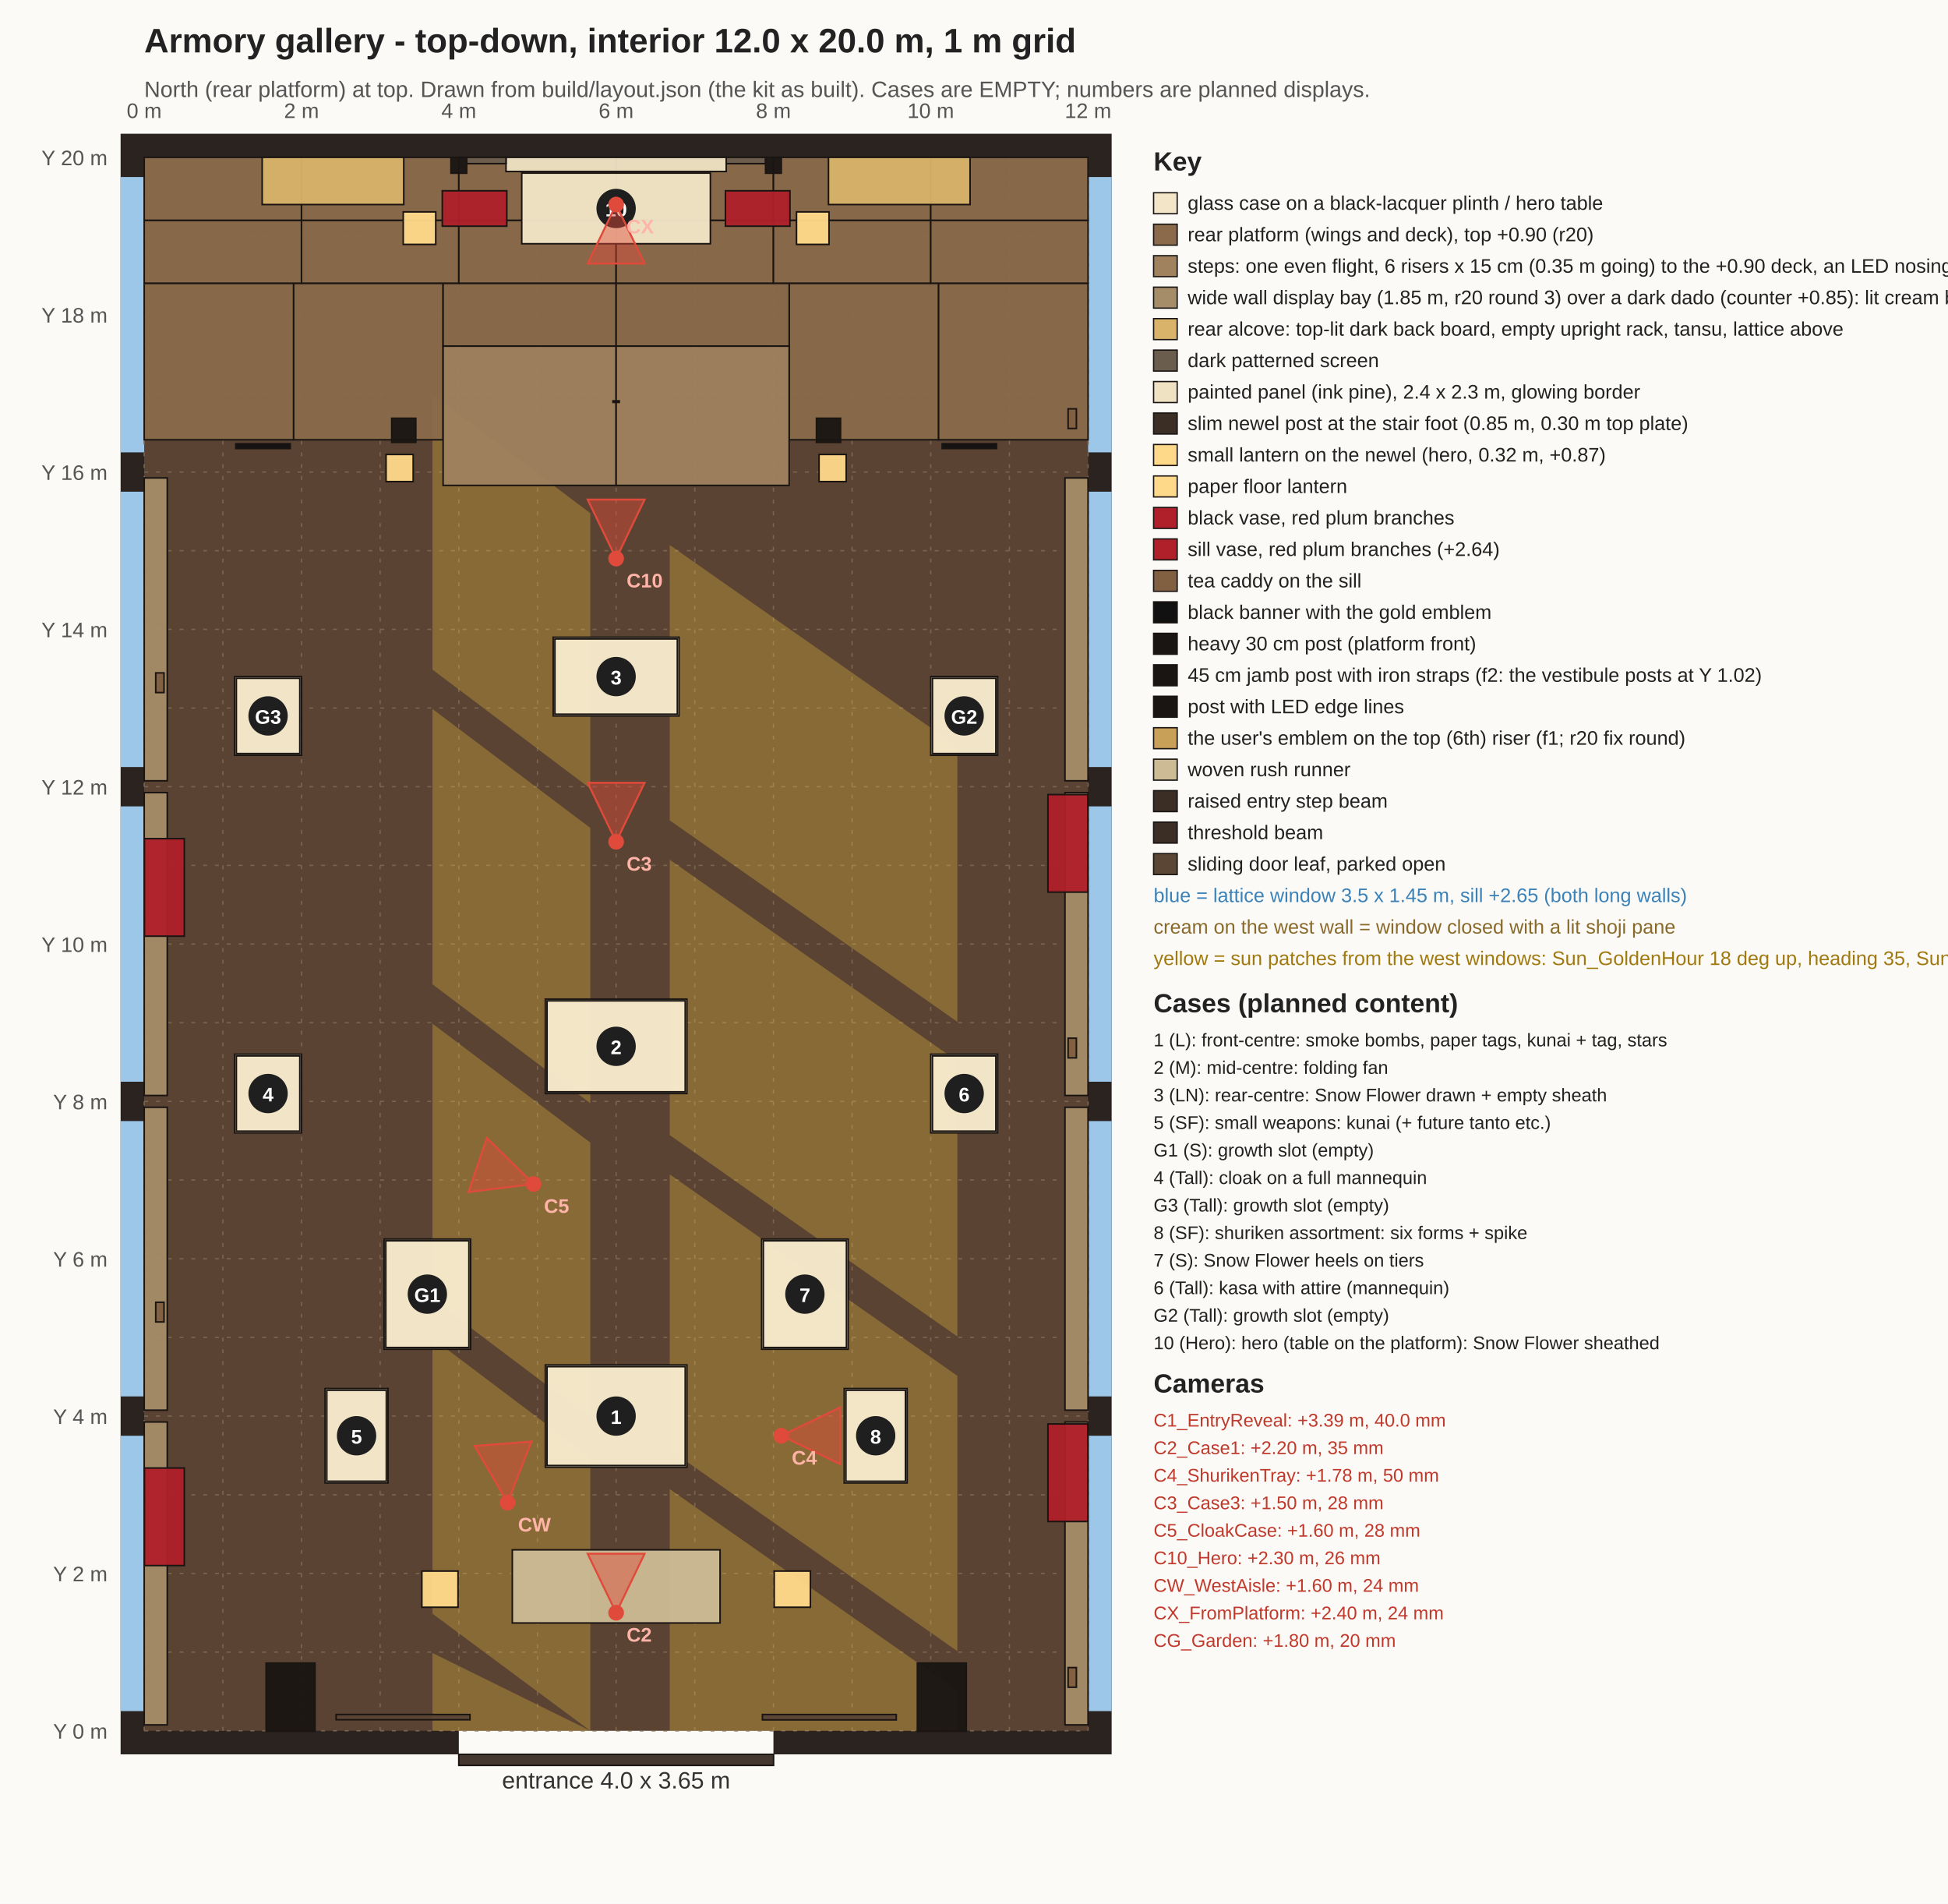
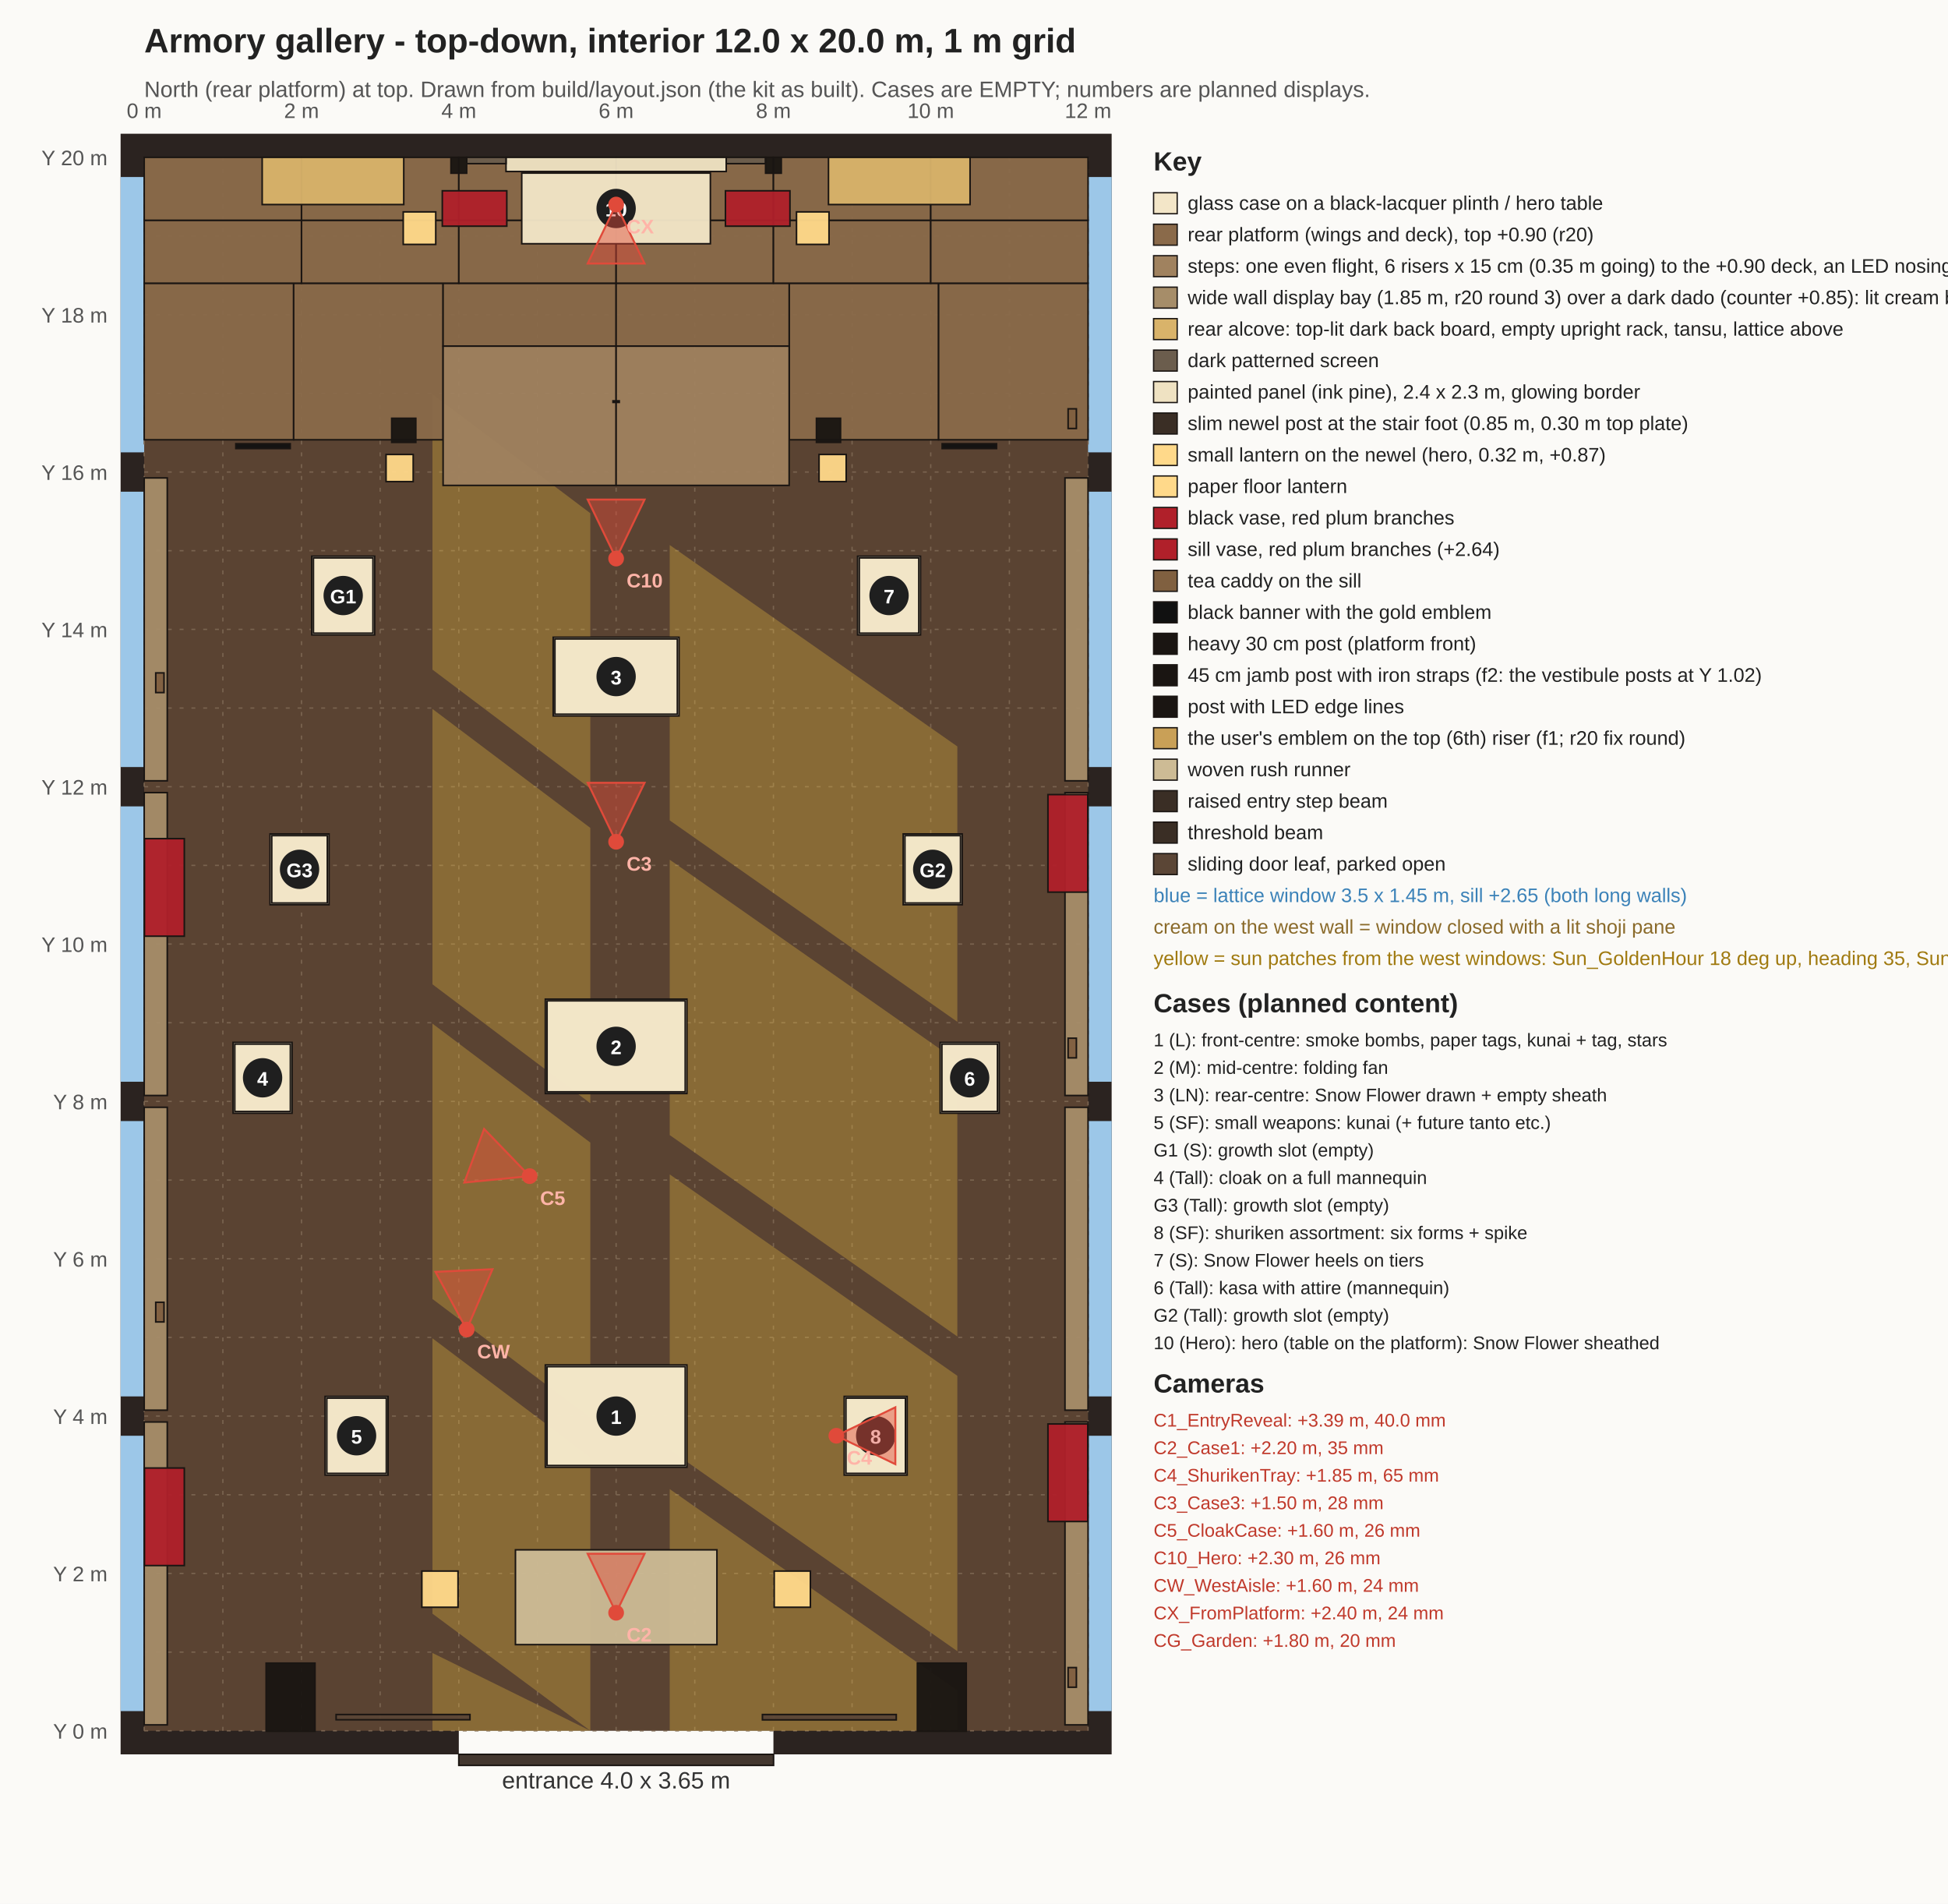
<svg xmlns="http://www.w3.org/2000/svg" viewBox="0 0 1486 1452" width="1486" height="1452" font-family="Segoe UI, Arial, sans-serif">
  <rect x="0" y="0" width="1486" height="1452" fill="#fbfaf7" />
  <rect x="92.0" y="102" width="756.0" height="1236.0" fill="#2b2320" />
  <rect x="110" y="120.0" width="720.0" height="1200.0" fill="#5a4332" />
  <rect x="350.0" y="1320.0" width="240.0" height="18.0" fill="#fbfaf7" />
  <text x="470.0" y="1364.0" font-size="18" text-anchor="middle" fill="#333">entrance 4.0 x 3.65 m</text>
  <rect x="92.0" y="1095.0" width="18.0" height="210.0" fill="#9cc7e8" />
  <rect x="830.0" y="1095.0" width="18.0" height="210.0" fill="#9cc7e8" />
  <rect x="92.0" y="855.0" width="18.0" height="210.0" fill="#9cc7e8" />
  <rect x="830.0" y="855.0" width="18.0" height="210.0" fill="#9cc7e8" />
  <rect x="92.0" y="615.0" width="18.0" height="210.0" fill="#9cc7e8" />
  <rect x="830.0" y="615.0" width="18.0" height="210.0" fill="#9cc7e8" />
  <rect x="92.0" y="375.0" width="18.0" height="210.0" fill="#9cc7e8" />
  <rect x="830.0" y="375.0" width="18.0" height="210.0" fill="#9cc7e8" />
  <rect x="92.0" y="135.0" width="18.0" height="210.0" fill="#9cc7e8" />
  <rect x="830.0" y="135.0" width="18.0" height="210.0" fill="#9cc7e8" />
  <line x1="110" y1="1320.0" x2="110" y2="120.0" stroke="#7a6450" stroke-width="1" stroke-dasharray="3 6" />
  <line x1="170" y1="1320.0" x2="170" y2="120.0" stroke="#7a6450" stroke-width="1" stroke-dasharray="3 6" />
  <line x1="230" y1="1320.0" x2="230" y2="120.0" stroke="#7a6450" stroke-width="1" stroke-dasharray="3 6" />
  <line x1="290" y1="1320.0" x2="290" y2="120.0" stroke="#7a6450" stroke-width="1" stroke-dasharray="3 6" />
  <line x1="350" y1="1320.0" x2="350" y2="120.0" stroke="#7a6450" stroke-width="1" stroke-dasharray="3 6" />
  <line x1="410" y1="1320.0" x2="410" y2="120.0" stroke="#7a6450" stroke-width="1" stroke-dasharray="3 6" />
  <line x1="470" y1="1320.0" x2="470" y2="120.0" stroke="#7a6450" stroke-width="1" stroke-dasharray="3 6" />
  <line x1="530" y1="1320.0" x2="530" y2="120.0" stroke="#7a6450" stroke-width="1" stroke-dasharray="3 6" />
  <line x1="590" y1="1320.0" x2="590" y2="120.0" stroke="#7a6450" stroke-width="1" stroke-dasharray="3 6" />
  <line x1="650" y1="1320.0" x2="650" y2="120.0" stroke="#7a6450" stroke-width="1" stroke-dasharray="3 6" />
  <line x1="710" y1="1320.0" x2="710" y2="120.0" stroke="#7a6450" stroke-width="1" stroke-dasharray="3 6" />
  <line x1="770" y1="1320.0" x2="770" y2="120.0" stroke="#7a6450" stroke-width="1" stroke-dasharray="3 6" />
  <line x1="830" y1="1320.0" x2="830" y2="120.0" stroke="#7a6450" stroke-width="1" stroke-dasharray="3 6" />
  <line x1="110" y1="1320.0" x2="830.0" y2="1320.0" stroke="#7a6450" stroke-width="1" stroke-dasharray="3 6" />
  <line x1="110" y1="1260.0" x2="830.0" y2="1260.0" stroke="#7a6450" stroke-width="1" stroke-dasharray="3 6" />
  <line x1="110" y1="1200.0" x2="830.0" y2="1200.0" stroke="#7a6450" stroke-width="1" stroke-dasharray="3 6" />
  <line x1="110" y1="1140.0" x2="830.0" y2="1140.0" stroke="#7a6450" stroke-width="1" stroke-dasharray="3 6" />
  <line x1="110" y1="1080.0" x2="830.0" y2="1080.0" stroke="#7a6450" stroke-width="1" stroke-dasharray="3 6" />
  <line x1="110" y1="1020.0" x2="830.0" y2="1020.0" stroke="#7a6450" stroke-width="1" stroke-dasharray="3 6" />
  <line x1="110" y1="960.0" x2="830.0" y2="960.0" stroke="#7a6450" stroke-width="1" stroke-dasharray="3 6" />
  <line x1="110" y1="900.0" x2="830.0" y2="900.0" stroke="#7a6450" stroke-width="1" stroke-dasharray="3 6" />
  <line x1="110" y1="840.0" x2="830.0" y2="840.0" stroke="#7a6450" stroke-width="1" stroke-dasharray="3 6" />
  <line x1="110" y1="780.0" x2="830.0" y2="780.0" stroke="#7a6450" stroke-width="1" stroke-dasharray="3 6" />
  <line x1="110" y1="720.0" x2="830.0" y2="720.0" stroke="#7a6450" stroke-width="1" stroke-dasharray="3 6" />
  <line x1="110" y1="660.0" x2="830.0" y2="660.0" stroke="#7a6450" stroke-width="1" stroke-dasharray="3 6" />
  <line x1="110" y1="600.0" x2="830.0" y2="600.0" stroke="#7a6450" stroke-width="1" stroke-dasharray="3 6" />
  <line x1="110" y1="540.0" x2="830.0" y2="540.0" stroke="#7a6450" stroke-width="1" stroke-dasharray="3 6" />
  <line x1="110" y1="480.0" x2="830.0" y2="480.0" stroke="#7a6450" stroke-width="1" stroke-dasharray="3 6" />
  <line x1="110" y1="420.0" x2="830.0" y2="420.0" stroke="#7a6450" stroke-width="1" stroke-dasharray="3 6" />
  <line x1="110" y1="360.0" x2="830.0" y2="360.0" stroke="#7a6450" stroke-width="1" stroke-dasharray="3 6" />
  <line x1="110" y1="300.0" x2="830.0" y2="300.0" stroke="#7a6450" stroke-width="1" stroke-dasharray="3 6" />
  <line x1="110" y1="240.0" x2="830.0" y2="240.0" stroke="#7a6450" stroke-width="1" stroke-dasharray="3 6" />
  <line x1="110" y1="180.0" x2="830.0" y2="180.0" stroke="#7a6450" stroke-width="1" stroke-dasharray="3 6" />
  <line x1="110" y1="120.0" x2="830.0" y2="120.0" stroke="#7a6450" stroke-width="1" stroke-dasharray="3 6" />
  <polygon points="510.9,1320.0 510.9,1320.0 730.3,1320.0 730.3,1320.0" fill="#f5c542" fill-opacity="0.30" />
  <polygon points="510.9,1320.0 510.9,1135.7 730.3,1289.3 730.3,1320.0" fill="#f5c542" fill-opacity="0.30" />
  <polygon points="510.9,1105.7 510.9,895.7 730.3,1049.3 730.3,1259.3" fill="#f5c542" fill-opacity="0.30" />
  <polygon points="510.9,865.7 510.9,655.7 730.3,809.3 730.3,1019.3" fill="#f5c542" fill-opacity="0.30" />
  <polygon points="510.9,625.7 510.9,415.7 730.3,569.3 730.3,779.3" fill="#f5c542" fill-opacity="0.30" />
  <polygon points="329.9,1320.0 329.9,1260.7 450.3,1320.0 450.3,1320.0" fill="#f5c542" fill-opacity="0.30" />
  <polygon points="329.9,1230.7 329.9,1020.7 450.3,1111.4 450.3,1320.0" fill="#f5c542" fill-opacity="0.30" />
  <polygon points="329.9,990.7 329.9,780.7 450.3,871.4 450.3,1081.4" fill="#f5c542" fill-opacity="0.30" />
  <polygon points="329.9,750.7 329.9,540.7 450.3,631.4 450.3,841.4" fill="#f5c542" fill-opacity="0.30" />
  <polygon points="329.9,510.7 329.9,300.7 450.3,391.4 450.3,601.4" fill="#f5c542" fill-opacity="0.30" />
  <rect x="110.0" y="216.0" width="114.0" height="119.4" fill="#8a6a4a" stroke="#1a1512" stroke-width="1.2" fill-opacity="0.95" />
  <rect x="224.0" y="216.0" width="114.0" height="119.4" fill="#8a6a4a" stroke="#1a1512" stroke-width="1.2" fill-opacity="0.95" />
  <rect x="602.0" y="216.0" width="114.0" height="119.4" fill="#8a6a4a" stroke="#1a1512" stroke-width="1.2" fill-opacity="0.95" />
  <rect x="716.0" y="216.0" width="114.0" height="119.4" fill="#8a6a4a" stroke="#1a1512" stroke-width="1.2" fill-opacity="0.95" />
  <rect x="338.0" y="216.0" width="132.0" height="48.0" fill="#8a6a4a" stroke="#1a1512" stroke-width="1.2" fill-opacity="0.95" />
  <rect x="470.0" y="216.0" width="132.0" height="48.0" fill="#8a6a4a" stroke="#1a1512" stroke-width="1.2" fill-opacity="0.95" />
  <rect x="110.0" y="168.0" width="120.0" height="48.0" fill="#8a6a4a" stroke="#1a1512" stroke-width="1.2" fill-opacity="0.95" />
  <rect x="230.0" y="168.0" width="120.0" height="48.0" fill="#8a6a4a" stroke="#1a1512" stroke-width="1.2" fill-opacity="0.95" />
  <rect x="350.0" y="168.0" width="120.0" height="48.0" fill="#8a6a4a" stroke="#1a1512" stroke-width="1.2" fill-opacity="0.95" />
  <rect x="470.0" y="168.0" width="120.0" height="48.0" fill="#8a6a4a" stroke="#1a1512" stroke-width="1.2" fill-opacity="0.95" />
  <rect x="590.0" y="168.0" width="120.0" height="48.0" fill="#8a6a4a" stroke="#1a1512" stroke-width="1.2" fill-opacity="0.95" />
  <rect x="710.0" y="168.0" width="120.0" height="48.0" fill="#8a6a4a" stroke="#1a1512" stroke-width="1.2" fill-opacity="0.95" />
  <rect x="110.0" y="120.0" width="120.0" height="48.0" fill="#8a6a4a" stroke="#1a1512" stroke-width="1.2" fill-opacity="0.95" />
  <rect x="230.0" y="120.0" width="120.0" height="48.0" fill="#8a6a4a" stroke="#1a1512" stroke-width="1.2" fill-opacity="0.95" />
  <rect x="350.0" y="120.0" width="120.0" height="48.0" fill="#8a6a4a" stroke="#1a1512" stroke-width="1.2" fill-opacity="0.95" />
  <rect x="470.0" y="120.0" width="120.0" height="48.0" fill="#8a6a4a" stroke="#1a1512" stroke-width="1.2" fill-opacity="0.95" />
  <rect x="590.0" y="120.0" width="120.0" height="48.0" fill="#8a6a4a" stroke="#1a1512" stroke-width="1.2" fill-opacity="0.95" />
  <rect x="710.0" y="120.0" width="120.0" height="48.0" fill="#8a6a4a" stroke="#1a1512" stroke-width="1.2" fill-opacity="0.95" />
  <rect x="350.0" y="1338.0" width="240.1" height="8.4" fill="#3a2e25" stroke="#1a1512" stroke-width="1.2" fill-opacity="0.95" />
  <rect x="256.4" y="1307.6" width="102.1" height="4.0" fill="#5b4636" stroke="#1a1512" stroke-width="1.2" fill-opacity="0.95" />
  <rect x="581.6" y="1307.6" width="102.1" height="4.1" fill="#5b4636" stroke="#1a1512" stroke-width="1.2" fill-opacity="0.95" />
  <rect x="110.0" y="1084.5" width="17.6" height="231.0" fill="#a68d69" stroke="#1a1512" stroke-width="1.2" fill-opacity="0.95" />
  <rect x="812.4" y="1084.5" width="17.6" height="231.0" fill="#a68d69" stroke="#1a1512" stroke-width="1.2" fill-opacity="0.95" />
  <rect x="110.0" y="844.5" width="17.6" height="231.0" fill="#a68d69" stroke="#1a1512" stroke-width="1.2" fill-opacity="0.95" />
  <rect x="812.4" y="844.5" width="17.6" height="231.0" fill="#a68d69" stroke="#1a1512" stroke-width="1.2" fill-opacity="0.95" />
  <rect x="110.0" y="604.5" width="17.6" height="231.0" fill="#a68d69" stroke="#1a1512" stroke-width="1.2" fill-opacity="0.95" />
  <rect x="812.4" y="604.5" width="17.6" height="231.0" fill="#a68d69" stroke="#1a1512" stroke-width="1.2" fill-opacity="0.95" />
  <rect x="110.0" y="364.5" width="17.6" height="231.0" fill="#a68d69" stroke="#1a1512" stroke-width="1.2" fill-opacity="0.95" />
  <rect x="812.4" y="364.5" width="17.6" height="231.0" fill="#a68d69" stroke="#1a1512" stroke-width="1.2" fill-opacity="0.95" />
  <rect x="338.0" y="264.0" width="132.0" height="106.2" fill="#a0825f" stroke="#1a1512" stroke-width="1.2" fill-opacity="0.95" />
  <rect x="470.0" y="264.0" width="132.0" height="106.2" fill="#a0825f" stroke="#1a1512" stroke-width="1.2" fill-opacity="0.95" />
  <rect x="386.0" y="120.0" width="168.0" height="10.8" fill="#efe2c2" stroke="#1a1512" stroke-width="1.2" fill-opacity="0.95" />
  <rect x="356.0" y="120.0" width="30.0" height="4.8" fill="#6b5d4d" stroke="#1a1512" stroke-width="1.2" fill-opacity="0.95" />
  <rect x="554.0" y="120.0" width="30.0" height="4.8" fill="#6b5d4d" stroke="#1a1512" stroke-width="1.2" fill-opacity="0.95" />
  <rect x="200.0" y="120.0" width="108.0" height="36.0" fill="#d9b36a" stroke="#1a1512" stroke-width="1.2" fill-opacity="0.95" />
  <rect x="632.0" y="120.0" width="108.0" height="36.0" fill="#d9b36a" stroke="#1a1512" stroke-width="1.2" fill-opacity="0.95" />
  <rect x="344.0" y="120.0" width="12.0" height="12.1" fill="#1a1512" stroke="#1a1512" stroke-width="1.2" fill-opacity="0.95" />
  <rect x="584.0" y="120.0" width="12.0" height="12.1" fill="#1a1512" stroke="#1a1512" stroke-width="1.2" fill-opacity="0.95" />
  <rect x="298.8" y="319.0" width="18.4" height="18.4" fill="#1a1512" stroke="#1a1512" stroke-width="1.2" fill-opacity="0.95" />
  <rect x="622.8" y="319.0" width="18.4" height="18.4" fill="#1a1512" stroke="#1a1512" stroke-width="1.2" fill-opacity="0.95" />
  <rect x="179.9" y="338.4" width="41.5" height="3.7" fill="#111111" stroke="#1a1512" stroke-width="1.2" fill-opacity="0.95" />
  <rect x="718.7" y="338.4" width="41.5" height="3.7" fill="#111111" stroke="#1a1512" stroke-width="1.2" fill-opacity="0.95" />
  <rect x="337.4" y="145.5" width="49.2" height="27.0" fill="#b0202a" stroke="#1a1512" stroke-width="1.2" fill-opacity="0.95" />
  <rect x="553.4" y="145.5" width="49.2" height="27.0" fill="#b0202a" stroke="#1a1512" stroke-width="1.2" fill-opacity="0.95" />
  <rect x="467.6" y="305.7" width="4.8" height="1.2" fill="#c9a057" stroke="#1a1512" stroke-width="1.2" fill-opacity="0.95" />
  <rect x="110.2" y="1119.6" width="30.4" height="74.4" fill="#b0202a" stroke="#1a1512" stroke-width="1.2" fill-opacity="0.95" />
  <rect x="799.4" y="1086.0" width="30.4" height="74.4" fill="#b0202a" stroke="#1a1512" stroke-width="1.2" fill-opacity="0.95" />
  <rect x="110.2" y="639.6" width="30.4" height="74.4" fill="#b0202a" stroke="#1a1512" stroke-width="1.2" fill-opacity="0.95" />
  <rect x="799.4" y="606.0" width="30.4" height="74.4" fill="#b0202a" stroke="#1a1512" stroke-width="1.2" fill-opacity="0.95" />
  <rect x="118.8" y="993.2" width="6.3" height="15.0" fill="#806040" stroke="#1a1512" stroke-width="1.2" fill-opacity="0.95" />
  <rect x="814.8" y="791.8" width="6.3" height="15.0" fill="#806040" stroke="#1a1512" stroke-width="1.2" fill-opacity="0.95" />
  <rect x="118.8" y="513.2" width="6.3" height="15.0" fill="#806040" stroke="#1a1512" stroke-width="1.2" fill-opacity="0.95" />
  <rect x="814.8" y="1271.8" width="6.3" height="15.0" fill="#806040" stroke="#1a1512" stroke-width="1.2" fill-opacity="0.95" />
  <rect x="814.8" y="311.8" width="6.3" height="15.0" fill="#806040" stroke="#1a1512" stroke-width="1.2" fill-opacity="0.95" />
-   <rect x="390.8" y="1182.0" width="158.5" height="55.8" fill="#cdbb95" stroke="#1a1512" stroke-width="1.2" fill-opacity="0.95" />
+   <rect x="393.2" y="1182.0" width="153.7" height="72.3" fill="#cdbb95" stroke="#1a1512" stroke-width="1.2" fill-opacity="0.95" />
  <rect x="203.0" y="1268.4" width="37.3" height="52.0" fill="#1a1512" stroke="#1a1512" stroke-width="1.2" fill-opacity="0.95" />
  <rect x="699.8" y="1268.4" width="37.3" height="52.0" fill="#1a1512" stroke="#1a1512" stroke-width="1.2" fill-opacity="0.95" />
  <rect x="416.0" y="1041.0" width="108.0" height="78.0" fill="#f3e6c8" stroke="#1a1512" stroke-width="1.2" fill-opacity="0.95" />
  <rect x="417.3" y="1042.3" width="105.4" height="75.4" fill="#f3e6c8" stroke="#1a1512" stroke-width="1.2" fill-opacity="0.95" />
  <rect x="416.0" y="762.0" width="108.0" height="72.0" fill="#f3e6c8" stroke="#1a1512" stroke-width="1.2" fill-opacity="0.95" />
  <rect x="417.3" y="763.3" width="105.4" height="69.4" fill="#f3e6c8" stroke="#1a1512" stroke-width="1.2" fill-opacity="0.95" />
  <rect x="422.0" y="486.0" width="96.0" height="60.0" fill="#f3e6c8" stroke="#1a1512" stroke-width="1.2" fill-opacity="0.95" />
  <rect x="423.3" y="487.3" width="93.4" height="57.4" fill="#f3e6c8" stroke="#1a1512" stroke-width="1.2" fill-opacity="0.95" />
-   <rect x="248.0" y="1059.0" width="48.0" height="72.0" fill="#f3e6c8" stroke="#1a1512" stroke-width="1.2" fill-opacity="0.95" />
-   <rect x="249.3" y="1060.3" width="45.4" height="69.4" fill="#f3e6c8" stroke="#1a1512" stroke-width="1.2" fill-opacity="0.95" />
-   <rect x="293.0" y="945.0" width="66.0" height="84.0" fill="#f3e6c8" stroke="#1a1512" stroke-width="1.2" fill-opacity="0.95" />
-   <rect x="294.3" y="946.3" width="63.4" height="81.4" fill="#f3e6c8" stroke="#1a1512" stroke-width="1.2" fill-opacity="0.95" />
-   <rect x="179.0" y="804.0" width="51.0" height="60.0" fill="#f3e6c8" stroke="#1a1512" stroke-width="1.2" fill-opacity="0.95" />
-   <rect x="180.3" y="805.3" width="48.4" height="57.4" fill="#f3e6c8" stroke="#1a1512" stroke-width="1.2" fill-opacity="0.95" />
-   <rect x="179.0" y="516.0" width="51.0" height="60.0" fill="#f3e6c8" stroke="#1a1512" stroke-width="1.2" fill-opacity="0.95" />
-   <rect x="180.3" y="517.3" width="48.4" height="57.4" fill="#f3e6c8" stroke="#1a1512" stroke-width="1.2" fill-opacity="0.95" />
-   <rect x="644.0" y="1059.0" width="48.0" height="72.0" fill="#f3e6c8" stroke="#1a1512" stroke-width="1.2" fill-opacity="0.95" />
-   <rect x="645.3" y="1060.3" width="45.4" height="69.4" fill="#f3e6c8" stroke="#1a1512" stroke-width="1.2" fill-opacity="0.95" />
-   <rect x="581.0" y="945.0" width="66.0" height="84.0" fill="#f3e6c8" stroke="#1a1512" stroke-width="1.2" fill-opacity="0.95" />
-   <rect x="582.3" y="946.3" width="63.4" height="81.4" fill="#f3e6c8" stroke="#1a1512" stroke-width="1.2" fill-opacity="0.95" />
-   <rect x="710.0" y="804.0" width="51.0" height="60.0" fill="#f3e6c8" stroke="#1a1512" stroke-width="1.2" fill-opacity="0.95" />
-   <rect x="711.3" y="805.3" width="48.4" height="57.4" fill="#f3e6c8" stroke="#1a1512" stroke-width="1.2" fill-opacity="0.95" />
-   <rect x="710.0" y="516.0" width="51.0" height="60.0" fill="#f3e6c8" stroke="#1a1512" stroke-width="1.2" fill-opacity="0.95" />
-   <rect x="711.3" y="517.3" width="48.4" height="57.4" fill="#f3e6c8" stroke="#1a1512" stroke-width="1.2" fill-opacity="0.95" />
+   <rect x="248.0" y="1065.0" width="48.0" height="60.0" fill="#f3e6c8" stroke="#1a1512" stroke-width="1.2" fill-opacity="0.95" />
+   <rect x="249.3" y="1066.3" width="45.4" height="57.4" fill="#f3e6c8" stroke="#1a1512" stroke-width="1.2" fill-opacity="0.95" />
+   <rect x="237.8" y="424.2" width="48.0" height="60.0" fill="#f3e6c8" stroke="#1a1512" stroke-width="1.2" fill-opacity="0.95" />
+   <rect x="239.1" y="425.5" width="45.4" height="57.4" fill="#f3e6c8" stroke="#1a1512" stroke-width="1.2" fill-opacity="0.95" />
+   <rect x="177.8" y="795.0" width="45.0" height="54.0" fill="#f3e6c8" stroke="#1a1512" stroke-width="1.2" fill-opacity="0.95" />
+   <rect x="179.1" y="796.3" width="42.4" height="51.4" fill="#f3e6c8" stroke="#1a1512" stroke-width="1.2" fill-opacity="0.95" />
+   <rect x="206.0" y="636.0" width="45.0" height="54.0" fill="#f3e6c8" stroke="#1a1512" stroke-width="1.2" fill-opacity="0.95" />
+   <rect x="207.3" y="637.3" width="42.4" height="51.4" fill="#f3e6c8" stroke="#1a1512" stroke-width="1.2" fill-opacity="0.95" />
+   <rect x="644.0" y="1065.0" width="48.0" height="60.0" fill="#f3e6c8" stroke="#1a1512" stroke-width="1.2" fill-opacity="0.95" />
+   <rect x="645.3" y="1066.3" width="45.4" height="57.4" fill="#f3e6c8" stroke="#1a1512" stroke-width="1.2" fill-opacity="0.95" />
+   <rect x="654.2" y="424.2" width="48.0" height="60.0" fill="#f3e6c8" stroke="#1a1512" stroke-width="1.2" fill-opacity="0.95" />
+   <rect x="655.5" y="425.5" width="45.4" height="57.4" fill="#f3e6c8" stroke="#1a1512" stroke-width="1.2" fill-opacity="0.95" />
+   <rect x="717.2" y="795.0" width="45.0" height="54.0" fill="#f3e6c8" stroke="#1a1512" stroke-width="1.2" fill-opacity="0.95" />
+   <rect x="718.5" y="796.3" width="42.4" height="51.4" fill="#f3e6c8" stroke="#1a1512" stroke-width="1.2" fill-opacity="0.95" />
+   <rect x="689.0" y="636.0" width="45.0" height="54.0" fill="#f3e6c8" stroke="#1a1512" stroke-width="1.2" fill-opacity="0.95" />
+   <rect x="690.3" y="637.3" width="42.4" height="51.4" fill="#f3e6c8" stroke="#1a1512" stroke-width="1.2" fill-opacity="0.95" />
  <rect x="398.0" y="132.0" width="143.9" height="53.9" fill="#f3e6c8" stroke="#1a1512" stroke-width="1.2" fill-opacity="0.95" />
  <rect x="321.8" y="1198.2" width="27.6" height="27.6" fill="#ffd98a" stroke="#1a1512" stroke-width="1.2" fill-opacity="0.95" />
  <rect x="590.6" y="1198.2" width="27.6" height="27.6" fill="#ffd98a" stroke="#1a1512" stroke-width="1.2" fill-opacity="0.95" />
  <rect x="307.6" y="161.6" width="24.8" height="24.8" fill="#ffd98a" stroke="#1a1512" stroke-width="1.2" fill-opacity="0.95" />
  <rect x="607.6" y="161.6" width="24.8" height="24.8" fill="#ffd98a" stroke="#1a1512" stroke-width="1.2" fill-opacity="0.95" />
  <rect x="294.5" y="346.6" width="20.7" height="20.7" fill="#ffd98a" stroke="#1a1512" stroke-width="1.2" fill-opacity="0.95" />
  <rect x="624.8" y="346.6" width="20.7" height="20.7" fill="#ffd98a" stroke="#1a1512" stroke-width="1.2" fill-opacity="0.95" />
  <circle cx="470.0" cy="1080.0" r="15" fill="#1f1f1f" />
  <text x="470.0" y="1086.0" font-size="15" text-anchor="middle" fill="#ffffff" font-weight="bold">1</text>
  <circle cx="470.0" cy="798.0" r="15" fill="#1f1f1f" />
  <text x="470.0" y="804.0" font-size="15" text-anchor="middle" fill="#ffffff" font-weight="bold">2</text>
  <circle cx="470.0" cy="516.0" r="15" fill="#1f1f1f" />
  <text x="470.0" y="522.0" font-size="15" text-anchor="middle" fill="#ffffff" font-weight="bold">3</text>
  <circle cx="272.0" cy="1095.0" r="15" fill="#1f1f1f" />
  <text x="272.0" y="1101.0" font-size="15" text-anchor="middle" fill="#ffffff" font-weight="bold">5</text>
-   <circle cx="326.0" cy="987.0" r="15" fill="#1f1f1f" />
-   <text x="326.0" y="993.0" font-size="15" text-anchor="middle" fill="#ffffff" font-weight="bold">G1</text>
-   <circle cx="204.5" cy="834.0" r="15" fill="#1f1f1f" />
-   <text x="204.5" y="840.0" font-size="15" text-anchor="middle" fill="#ffffff" font-weight="bold">4</text>
-   <circle cx="204.5" cy="546.0" r="15" fill="#1f1f1f" />
-   <text x="204.5" y="552.0" font-size="15" text-anchor="middle" fill="#ffffff" font-weight="bold">G3</text>
+   <circle cx="261.8" cy="454.2" r="15" fill="#1f1f1f" />
+   <text x="261.8" y="460.2" font-size="15" text-anchor="middle" fill="#ffffff" font-weight="bold">G1</text>
+   <circle cx="200.3" cy="822.0" r="15" fill="#1f1f1f" />
+   <text x="200.3" y="828.0" font-size="15" text-anchor="middle" fill="#ffffff" font-weight="bold">4</text>
+   <circle cx="228.5" cy="663.0" r="15" fill="#1f1f1f" />
+   <text x="228.5" y="669.0" font-size="15" text-anchor="middle" fill="#ffffff" font-weight="bold">G3</text>
  <circle cx="668.0" cy="1095.0" r="15" fill="#1f1f1f" />
  <text x="668.0" y="1101.0" font-size="15" text-anchor="middle" fill="#ffffff" font-weight="bold">8</text>
-   <circle cx="614.0" cy="987.0" r="15" fill="#1f1f1f" />
-   <text x="614.0" y="993.0" font-size="15" text-anchor="middle" fill="#ffffff" font-weight="bold">7</text>
-   <circle cx="735.5" cy="834.0" r="15" fill="#1f1f1f" />
-   <text x="735.5" y="840.0" font-size="15" text-anchor="middle" fill="#ffffff" font-weight="bold">6</text>
-   <circle cx="735.5" cy="546.0" r="15" fill="#1f1f1f" />
-   <text x="735.5" y="552.0" font-size="15" text-anchor="middle" fill="#ffffff" font-weight="bold">G2</text>
+   <circle cx="678.2" cy="454.2" r="15" fill="#1f1f1f" />
+   <text x="678.2" y="460.2" font-size="15" text-anchor="middle" fill="#ffffff" font-weight="bold">7</text>
+   <circle cx="739.7" cy="822.0" r="15" fill="#1f1f1f" />
+   <text x="739.7" y="828.0" font-size="15" text-anchor="middle" fill="#ffffff" font-weight="bold">6</text>
+   <circle cx="711.5" cy="663.0" r="15" fill="#1f1f1f" />
+   <text x="711.5" y="669.0" font-size="15" text-anchor="middle" fill="#ffffff" font-weight="bold">G2</text>
  <circle cx="470.0" cy="159" r="15" fill="#1f1f1f" />
  <text x="470.0" y="165" font-size="15" text-anchor="middle" fill="#ffffff" font-weight="bold">10</text>
  <polygon points="470.0,1230.0 448.3,1185.0 491.7,1185.0" fill="#e04a3a" fill-opacity="0.45" stroke="#e04a3a" stroke-width="1.5" />
  <circle cx="470.0" cy="1230.0" r="6" fill="#e04a3a" />
  <text x="478.0" y="1252.0" font-size="15" fill="#ffb4a8" font-weight="bold">C2</text>
-   <polygon points="596.0,1095.0 641.0,1073.3 641.0,1116.7" fill="#e04a3a" fill-opacity="0.45" stroke="#e04a3a" stroke-width="1.5" />
-   <circle cx="596.0" cy="1095.0" r="6" fill="#e04a3a" />
-   <text x="604.0" y="1117.0" font-size="15" fill="#ffb4a8" font-weight="bold">C4</text>
+   <polygon points="638.0,1095.0 683.0,1073.3 683.0,1116.7" fill="#e04a3a" fill-opacity="0.45" stroke="#e04a3a" stroke-width="1.5" />
+   <circle cx="638.0" cy="1095.0" r="6" fill="#e04a3a" />
+   <text x="646.0" y="1117.0" font-size="15" fill="#ffb4a8" font-weight="bold">C4</text>
  <polygon points="470.0,642.0 448.3,597.0 491.7,597.0" fill="#e04a3a" fill-opacity="0.45" stroke="#e04a3a" stroke-width="1.5" />
  <circle cx="470.0" cy="642.0" r="6" fill="#e04a3a" />
  <text x="478.0" y="664.0" font-size="15" fill="#ffb4a8" font-weight="bold">C3</text>
-   <polygon points="407.0,903.0 357.4,909.1 371.4,867.9" fill="#e04a3a" fill-opacity="0.45" stroke="#e04a3a" stroke-width="1.5" />
-   <circle cx="407.0" cy="903.0" r="6" fill="#e04a3a" />
-   <text x="415.0" y="925.0" font-size="15" fill="#ffb4a8" font-weight="bold">C5</text>
+   <polygon points="404.0,897.0 354.2,901.9 369.3,861.0" fill="#e04a3a" fill-opacity="0.45" stroke="#e04a3a" stroke-width="1.5" />
+   <circle cx="404.0" cy="897.0" r="6" fill="#e04a3a" />
+   <text x="412.0" y="919.0" font-size="15" fill="#ffb4a8" font-weight="bold">C5</text>
  <polygon points="470.0,426.0 448.3,381.0 491.7,381.0" fill="#e04a3a" fill-opacity="0.45" stroke="#e04a3a" stroke-width="1.5" />
  <circle cx="470.0" cy="426.0" r="6" fill="#e04a3a" />
  <text x="478.0" y="448.0" font-size="15" fill="#ffb4a8" font-weight="bold">C10</text>
-   <polygon points="387.2,1146.0 362.1,1102.8 405.4,1099.4" fill="#e04a3a" fill-opacity="0.45" stroke="#e04a3a" stroke-width="1.5" />
-   <circle cx="387.2" cy="1146.0" r="6" fill="#e04a3a" />
-   <text x="395.2" y="1168.0" font-size="15" fill="#ffb4a8" font-weight="bold">CW</text>
+   <polygon points="356.0,1014.0 332.2,970.0 375.7,968.0" fill="#e04a3a" fill-opacity="0.45" stroke="#e04a3a" stroke-width="1.5" />
+   <circle cx="356.0" cy="1014.0" r="6" fill="#e04a3a" />
+   <text x="364.0" y="1036.0" font-size="15" fill="#ffb4a8" font-weight="bold">CW</text>
  <polygon points="470.0,156.0 491.7,201.0 448.3,201.0" fill="#e04a3a" fill-opacity="0.45" stroke="#e04a3a" stroke-width="1.5" />
  <circle cx="470.0" cy="156.0" r="6" fill="#e04a3a" />
  <text x="478.0" y="178.0" font-size="15" fill="#ffb4a8" font-weight="bold">CX</text>
  <text x="110" y="90" font-size="16" text-anchor="middle" fill="#555">0 m</text>
  <text x="230" y="90" font-size="16" text-anchor="middle" fill="#555">2 m</text>
  <text x="350" y="90" font-size="16" text-anchor="middle" fill="#555">4 m</text>
  <text x="470" y="90" font-size="16" text-anchor="middle" fill="#555">6 m</text>
  <text x="590" y="90" font-size="16" text-anchor="middle" fill="#555">8 m</text>
  <text x="710" y="90" font-size="16" text-anchor="middle" fill="#555">10 m</text>
  <text x="830" y="90" font-size="16" text-anchor="middle" fill="#555">12 m</text>
  <text x="82.0" y="1326.0" font-size="16" text-anchor="end" fill="#555">Y 0 m</text>
  <text x="82.0" y="1206.0" font-size="16" text-anchor="end" fill="#555">Y 2 m</text>
  <text x="82.0" y="1086.0" font-size="16" text-anchor="end" fill="#555">Y 4 m</text>
  <text x="82.0" y="966.0" font-size="16" text-anchor="end" fill="#555">Y 6 m</text>
  <text x="82.0" y="846.0" font-size="16" text-anchor="end" fill="#555">Y 8 m</text>
  <text x="82.0" y="726.0" font-size="16" text-anchor="end" fill="#555">Y 10 m</text>
  <text x="82.0" y="606.0" font-size="16" text-anchor="end" fill="#555">Y 12 m</text>
  <text x="82.0" y="486.0" font-size="16" text-anchor="end" fill="#555">Y 14 m</text>
  <text x="82.0" y="366.0" font-size="16" text-anchor="end" fill="#555">Y 16 m</text>
  <text x="82.0" y="246.0" font-size="16" text-anchor="end" fill="#555">Y 18 m</text>
  <text x="82.0" y="126.0" font-size="16" text-anchor="end" fill="#555">Y 20 m</text>
  <text x="110" y="40" font-size="26" fill="#222" font-weight="bold">Armory gallery - top-down, interior 12.0 x 20.0 m, 1 m grid</text>
  <text x="110" y="74" font-size="17" fill="#555">North (rear platform) at top. Drawn from build/layout.json (the kit as built). Cases are EMPTY; numbers are planned displays.</text>
  <text x="880.0" y="130.0" font-size="20" font-weight="bold" fill="#222">Key</text>
  <rect x="880.0" y="147.0" width="18" height="16" fill="#f3e6c8" stroke="#1a1512" />
  <text x="906.0" y="160.0" font-size="15" fill="#222">glass case on a black-lacquer plinth / hero table</text>
  <rect x="880.0" y="171.0" width="18" height="16" fill="#8a6a4a" stroke="#1a1512" />
  <text x="906.0" y="184.0" font-size="15" fill="#222">rear platform (wings and deck), top +0.90 (r20)</text>
  <rect x="880.0" y="195.0" width="18" height="16" fill="#a0825f" stroke="#1a1512" />
  <text x="906.0" y="208.0" font-size="15" fill="#222">steps: one even flight, 6 risers x 15 cm (0.35 m going) to the +0.90 deck, an LED nosing on every riser (r20 fix round)</text>
  <rect x="880.0" y="219.0" width="18" height="16" fill="#a68d69" stroke="#1a1512" />
  <text x="906.0" y="232.0" font-size="15" fill="#222">wide wall display bay (1.85 m, r20 round 3) over a dark dado (counter +0.85): lit cream back, two downlights at the head, empty</text>
  <rect x="880.0" y="243.0" width="18" height="16" fill="#d9b36a" stroke="#1a1512" />
  <text x="906.0" y="256.0" font-size="15" fill="#222">rear alcove: top-lit dark back board, empty upright rack, tansu, lattice above</text>
  <rect x="880.0" y="267.0" width="18" height="16" fill="#6b5d4d" stroke="#1a1512" />
  <text x="906.0" y="280.0" font-size="15" fill="#222">dark patterned screen</text>
  <rect x="880.0" y="291.0" width="18" height="16" fill="#efe2c2" stroke="#1a1512" />
  <text x="906.0" y="304.0" font-size="15" fill="#222">painted panel (ink pine), 2.4 x 2.3 m, glowing border</text>
  <rect x="880.0" y="315.0" width="18" height="16" fill="#3a2e25" stroke="#1a1512" />
  <text x="906.0" y="328.0" font-size="15" fill="#222">slim newel post at the stair foot (0.85 m, 0.30 m top plate)</text>
  <rect x="880.0" y="339.0" width="18" height="16" fill="#ffd98a" stroke="#1a1512" />
  <text x="906.0" y="352.0" font-size="15" fill="#222">small lantern on the newel (hero, 0.32 m, +0.87)</text>
  <rect x="880.0" y="363.0" width="18" height="16" fill="#ffd98a" stroke="#1a1512" />
  <text x="906.0" y="376.0" font-size="15" fill="#222">paper floor lantern</text>
  <rect x="880.0" y="387.0" width="18" height="16" fill="#b0202a" stroke="#1a1512" />
  <text x="906.0" y="400.0" font-size="15" fill="#222">black vase, red plum branches</text>
  <rect x="880.0" y="411.0" width="18" height="16" fill="#b0202a" stroke="#1a1512" />
  <text x="906.0" y="424.0" font-size="15" fill="#222">sill vase, red plum branches (+2.64)</text>
  <rect x="880.0" y="435.0" width="18" height="16" fill="#806040" stroke="#1a1512" />
  <text x="906.0" y="448.0" font-size="15" fill="#222">tea caddy on the sill</text>
  <rect x="880.0" y="459.0" width="18" height="16" fill="#111111" stroke="#1a1512" />
  <text x="906.0" y="472.0" font-size="15" fill="#222">black banner with the gold emblem</text>
  <rect x="880.0" y="483.0" width="18" height="16" fill="#1a1512" stroke="#1a1512" />
  <text x="906.0" y="496.0" font-size="15" fill="#222">heavy 30 cm post (platform front)</text>
  <rect x="880.0" y="507.0" width="18" height="16" fill="#1a1512" stroke="#1a1512" />
  <text x="906.0" y="520.0" font-size="15" fill="#222">45 cm jamb post with iron straps (f2: the vestibule posts at Y 1.02)</text>
  <rect x="880.0" y="531.0" width="18" height="16" fill="#1a1512" stroke="#1a1512" />
  <text x="906.0" y="544.0" font-size="15" fill="#222">post with LED edge lines</text>
  <rect x="880.0" y="555.0" width="18" height="16" fill="#c9a057" stroke="#1a1512" />
  <text x="906.0" y="568.0" font-size="15" fill="#222">the user's emblem on the top (6th) riser (f1; r20 fix round)</text>
  <rect x="880.0" y="579.0" width="18" height="16" fill="#cdbb95" stroke="#1a1512" />
  <text x="906.0" y="592.0" font-size="15" fill="#222">woven rush runner</text>
  <rect x="880.0" y="603.0" width="18" height="16" fill="#3a2e25" stroke="#1a1512" />
  <text x="906.0" y="616.0" font-size="15" fill="#222">raised entry step beam</text>
  <rect x="880.0" y="627.0" width="18" height="16" fill="#3a2e25" stroke="#1a1512" />
  <text x="906.0" y="640.0" font-size="15" fill="#222">threshold beam</text>
  <rect x="880.0" y="651.0" width="18" height="16" fill="#5b4636" stroke="#1a1512" />
  <text x="906.0" y="664.0" font-size="15" fill="#222">sliding door leaf, parked open</text>
  <text x="880.0" y="688.0" font-size="15" fill="#3b82b8">blue = lattice window 3.5 x 1.45 m, sill +2.65 (both long walls)</text>
  <text x="880.0" y="712.0" font-size="15" fill="#8a6a2a">cream on the west wall = window closed with a lit shoji pane</text>
  <text x="880.0" y="736.0" font-size="15" fill="#a07a10">yellow = sun patches from the west windows: Sun_GoldenHour 18 deg up, heading 35, Sun_WindowFill 30 deg up, heading 37</text>
  <text x="880.0" y="772.0" font-size="20" font-weight="bold" fill="#222">Cases (planned content)</text>
  <text x="880.0" y="798.0" font-size="14" fill="#222">1 (L): front-centre: smoke bombs, paper tags, kunai + tag, stars</text>
  <text x="880.0" y="819.0" font-size="14" fill="#222">2 (M): mid-centre: folding fan</text>
  <text x="880.0" y="840.0" font-size="14" fill="#222">3 (LN): rear-centre: Snow Flower drawn + empty sheath</text>
  <text x="880.0" y="861.0" font-size="14" fill="#222">5 (SF): small weapons: kunai (+ future tanto etc.)</text>
  <text x="880.0" y="882.0" font-size="14" fill="#222">G1 (S): growth slot (empty)</text>
  <text x="880.0" y="903.0" font-size="14" fill="#222">4 (Tall): cloak on a full mannequin</text>
  <text x="880.0" y="924.0" font-size="14" fill="#222">G3 (Tall): growth slot (empty)</text>
  <text x="880.0" y="945.0" font-size="14" fill="#222">8 (SF): shuriken assortment: six forms + spike</text>
  <text x="880.0" y="966.0" font-size="14" fill="#222">7 (S): Snow Flower heels on tiers</text>
  <text x="880.0" y="987.0" font-size="14" fill="#222">6 (Tall): kasa with attire (mannequin)</text>
  <text x="880.0" y="1008.0" font-size="14" fill="#222">G2 (Tall): growth slot (empty)</text>
  <text x="880.0" y="1029.0" font-size="14" fill="#222">10 (Hero): hero (table on the platform): Snow Flower sheathed</text>
  <text x="880.0" y="1062.0" font-size="20" font-weight="bold" fill="#222">Cameras</text>
  <text x="880.0" y="1088.0" font-size="14" fill="#c0392b">C1_EntryReveal: +3.39 m, 40.0 mm</text>
  <text x="880.0" y="1109.0" font-size="14" fill="#c0392b">C2_Case1: +2.20 m, 35 mm</text>
-   <text x="880.0" y="1130.0" font-size="14" fill="#c0392b">C4_ShurikenTray: +1.78 m, 50 mm</text>
+   <text x="880.0" y="1130.0" font-size="14" fill="#c0392b">C4_ShurikenTray: +1.85 m, 65 mm</text>
  <text x="880.0" y="1151.0" font-size="14" fill="#c0392b">C3_Case3: +1.50 m, 28 mm</text>
-   <text x="880.0" y="1172.0" font-size="14" fill="#c0392b">C5_CloakCase: +1.60 m, 28 mm</text>
+   <text x="880.0" y="1172.0" font-size="14" fill="#c0392b">C5_CloakCase: +1.60 m, 26 mm</text>
  <text x="880.0" y="1193.0" font-size="14" fill="#c0392b">C10_Hero: +2.30 m, 26 mm</text>
  <text x="880.0" y="1214.0" font-size="14" fill="#c0392b">CW_WestAisle: +1.60 m, 24 mm</text>
  <text x="880.0" y="1235.0" font-size="14" fill="#c0392b">CX_FromPlatform: +2.40 m, 24 mm</text>
  <text x="880.0" y="1256.0" font-size="14" fill="#c0392b">CG_Garden: +1.80 m, 20 mm</text>
</svg>
